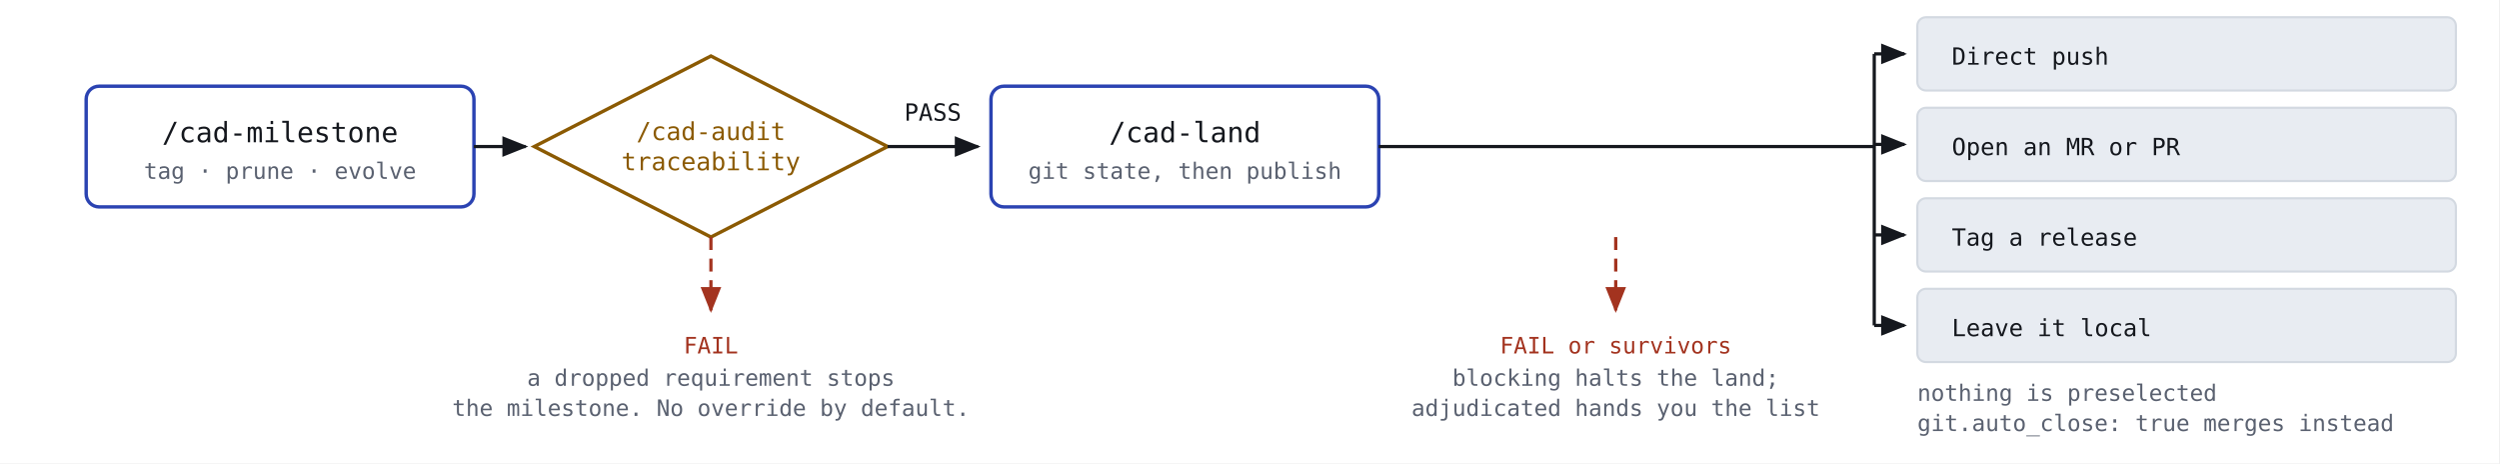
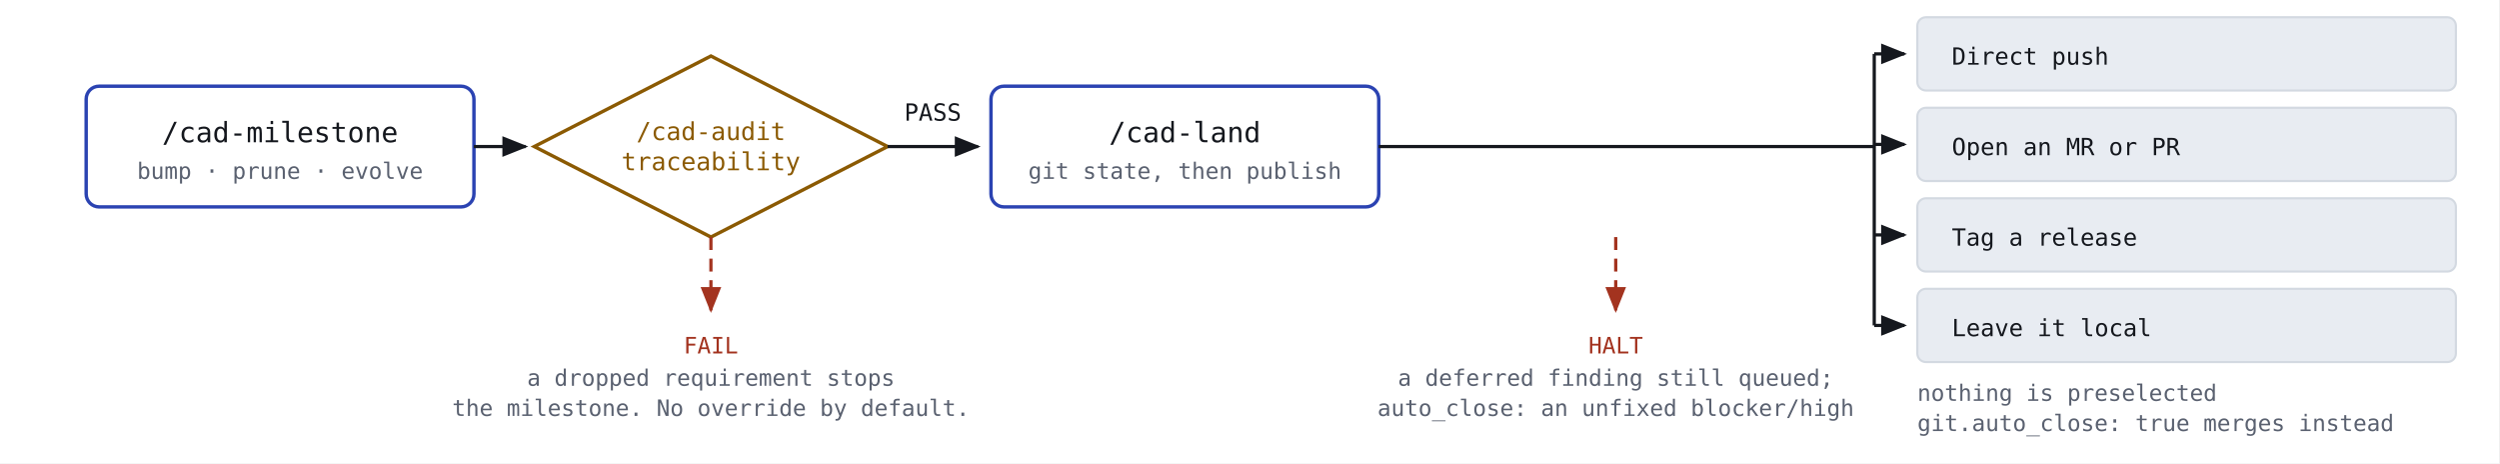
- <svg xmlns="http://www.w3.org/2000/svg" viewBox="0 0 1160 215" width="1160" height="215" role="img" aria-label="The milestone exit: cad-milestone runs cad-audit, which stops everything on FAIL; cad-land then forks publishing into four options with no default preselected.">
+ <svg xmlns="http://www.w3.org/2000/svg" viewBox="0 0 1160 215" width="1160" height="215" role="img" aria-label="The milestone exit: cad-milestone runs cad-audit, which stops everything on FAIL; cad-land halts while a deferred finding is still queued, then forks publishing into four options with no preselected default.">
  <style>
    svg        { color: #15181E; background: #FFFFFF;
                 font-family: ui-monospace, "JetBrains Mono", SFMono-Regular, Menlo, Consolas, monospace; }
    .bg        { fill: #FFFFFF; }
    .box       { fill: #FFFFFF; stroke: currentColor; stroke-width: 1.4; }
    .box-danger{ stroke: #A3331F; }
    .box-cmd   { fill: #FFFFFF; stroke: #2B43B2; stroke-width: 1.6; }
    .box-soft  { fill: #E8ECF2; stroke: #D3D9E1; stroke-width: 1; }
    .box-seam  { fill: none; stroke: #8B5A03; stroke-width: 1.4; stroke-dasharray: 5 3; }
    .gate      { fill: none; stroke: #8B5A03; stroke-width: 1.6; }
    .edge      { fill: none; stroke: currentColor; stroke-width: 1.5; }
    .edge-alt  { fill: none; stroke: #A3331F; stroke-width: 1.5; stroke-dasharray: 6 4; }
    .edge-loop { fill: none; stroke: #2B43B2; stroke-width: 1.7; }
    .edge-thin { fill: none; stroke: #5A6170; stroke-width: 1; stroke-dasharray: 2 4; }
    .lbl       { font-size: 13px; fill: currentColor; }
    .lbl-sm    { font-size: 11px; fill: currentColor; }
    .lbl-mut   { font-size: 10.5px; fill: #5A6170; }
    .lbl-alt   { font-size: 10.5px; fill: #A3331F; }
    .lbl-gate  { font-size: 11.5px; fill: #8B5A03; }
    .lbl-acc   { font-size: 11px; fill: #2B43B2; }
    .head      { fill: currentColor; }
    .head-alt  { fill: #A3331F; }
    .head-loop { fill: #2B43B2; }
    @media (prefers-color-scheme: dark) {
      svg        { color: #E2E6EC; background: #151920; }
      .bg        { fill: #151920; }
      .box       { fill: #151920; }
      .box-danger{ stroke: #e2705c; }
      .box-cmd   { fill: #151920; stroke: #8698F6; }
      .box-soft  { fill: #1B2029; stroke: #292F39; }
      .box-seam  { stroke: #e2a64d; }
      .gate      { stroke: #e2a64d; }
      .edge-alt  { stroke: #e2705c; }
      .edge-loop { stroke: #8698F6; }
      .edge-thin { stroke: #929BAA; }
      .lbl-mut   { fill: #929BAA; }
      .lbl-alt   { fill: #e2705c; }
      .lbl-gate  { fill: #e2a64d; }
      .lbl-acc   { fill: #8698F6; }
      .head-alt  { fill: #e2705c; }
      .head-loop { fill: #8698F6; }
    }
  </style>
  <defs>
    <marker id="ah" viewBox="0 0 10 8" refX="9" refY="4" markerWidth="8" markerHeight="7" orient="auto-start-reverse">
      <polygon class="head" points="0,0 10,4 0,8" />
    </marker>
    <marker id="ah-alt" viewBox="0 0 10 8" refX="9" refY="4" markerWidth="8" markerHeight="7" orient="auto-start-reverse">
      <polygon class="head-alt" points="0,0 10,4 0,8" />
    </marker>
    <marker id="ah-loop" viewBox="0 0 10 8" refX="9" refY="4" markerWidth="8" markerHeight="7" orient="auto-start-reverse">
      <polygon class="head-loop" points="0,0 10,4 0,8" />
    </marker>
  </defs>
  <rect class="bg" x="0" y="0" width="1160" height="215" />
- ted."&gt;
- 
-         <rect class="box-cmd" x="40" y="40" width="180" height="56" rx="6" />
+   <rect class="box-cmd" x="40" y="40" width="180" height="56" rx="6" />
  <text class="lbl" x="130" y="66" text-anchor="middle">/cad-milestone</text>
-   <text class="lbl-mut" x="130" y="83" text-anchor="middle">tag · prune · evolve</text>
+   <text class="lbl-mut" x="130" y="83" text-anchor="middle">bump · prune · evolve</text>
  <line class="edge" x1="220" y1="68" x2="244" y2="68" marker-end="url(#ah)" />
  <polygon class="gate" points="248,68 330,26 412,68 330,110" />
  <text class="lbl-gate" x="330" y="65" text-anchor="middle">/cad-audit</text>
  <text class="lbl-gate" x="330" y="79" text-anchor="middle">traceability</text>
  <line class="edge" x1="412" y1="68" x2="454" y2="68" marker-end="url(#ah)" />
  <text class="lbl-sm" x="433" y="56" text-anchor="middle">PASS</text>
  <rect class="box-cmd" x="460" y="40" width="180" height="56" rx="6" />
  <text class="lbl" x="550" y="66" text-anchor="middle">/cad-land</text>
  <text class="lbl-mut" x="550" y="83" text-anchor="middle">git state, then publish</text>
  <line class="edge" x1="640" y1="68" x2="870" y2="68" />
  <line class="edge" x1="870" y1="25" x2="870" y2="151" />
  <line class="edge" x1="870" y1="25" x2="884" y2="25" marker-end="url(#ah)" />
  <line class="edge" x1="870" y1="67" x2="884" y2="67" marker-end="url(#ah)" />
  <line class="edge" x1="870" y1="109" x2="884" y2="109" marker-end="url(#ah)" />
  <line class="edge" x1="870" y1="151" x2="884" y2="151" marker-end="url(#ah)" />
  <rect class="box-soft" x="890" y="8" width="250" height="34" rx="4" />
  <text class="lbl-sm" x="906" y="30" text-anchor="start">Direct push</text>
  <rect class="box-soft" x="890" y="50" width="250" height="34" rx="4" />
  <text class="lbl-sm" x="906" y="72" text-anchor="start">Open an MR or PR</text>
  <rect class="box-soft" x="890" y="92" width="250" height="34" rx="4" />
  <text class="lbl-sm" x="906" y="114" text-anchor="start">Tag a release</text>
  <rect class="box-soft" x="890" y="134" width="250" height="34" rx="4" />
  <text class="lbl-sm" x="906" y="156" text-anchor="start">Leave it local</text>
  <text class="lbl-mut" x="890" y="186" text-anchor="start">nothing is preselected</text>
  <text class="lbl-mut" x="890" y="200" text-anchor="start">git.auto_close: true merges instead</text>
  <line class="edge-alt" x1="330" y1="110" x2="330" y2="144" marker-end="url(#ah-alt)" />
  <text class="lbl-alt" x="330" y="164" text-anchor="middle">FAIL</text>
  <text class="lbl-mut" x="330" y="179" text-anchor="middle">a dropped requirement stops</text>
  <text class="lbl-mut" x="330" y="193" text-anchor="middle">the milestone. No override by default.</text>
  <line class="edge-alt" x1="750" y1="110" x2="750" y2="144" marker-end="url(#ah-alt)" />
-   <text class="lbl-alt" x="750" y="164" text-anchor="middle">FAIL or survivors</text>
-   <text class="lbl-mut" x="750" y="179" text-anchor="middle">blocking halts the land;</text>
-   <text class="lbl-mut" x="750" y="193" text-anchor="middle">adjudicated hands you the list</text>
+   <text class="lbl-alt" x="750" y="164" text-anchor="middle">HALT</text>
+   <text class="lbl-mut" x="750" y="179" text-anchor="middle">a deferred finding still queued;</text>
+   <text class="lbl-mut" x="750" y="193" text-anchor="middle">auto_close: an unfixed blocker/high</text>
</svg>
